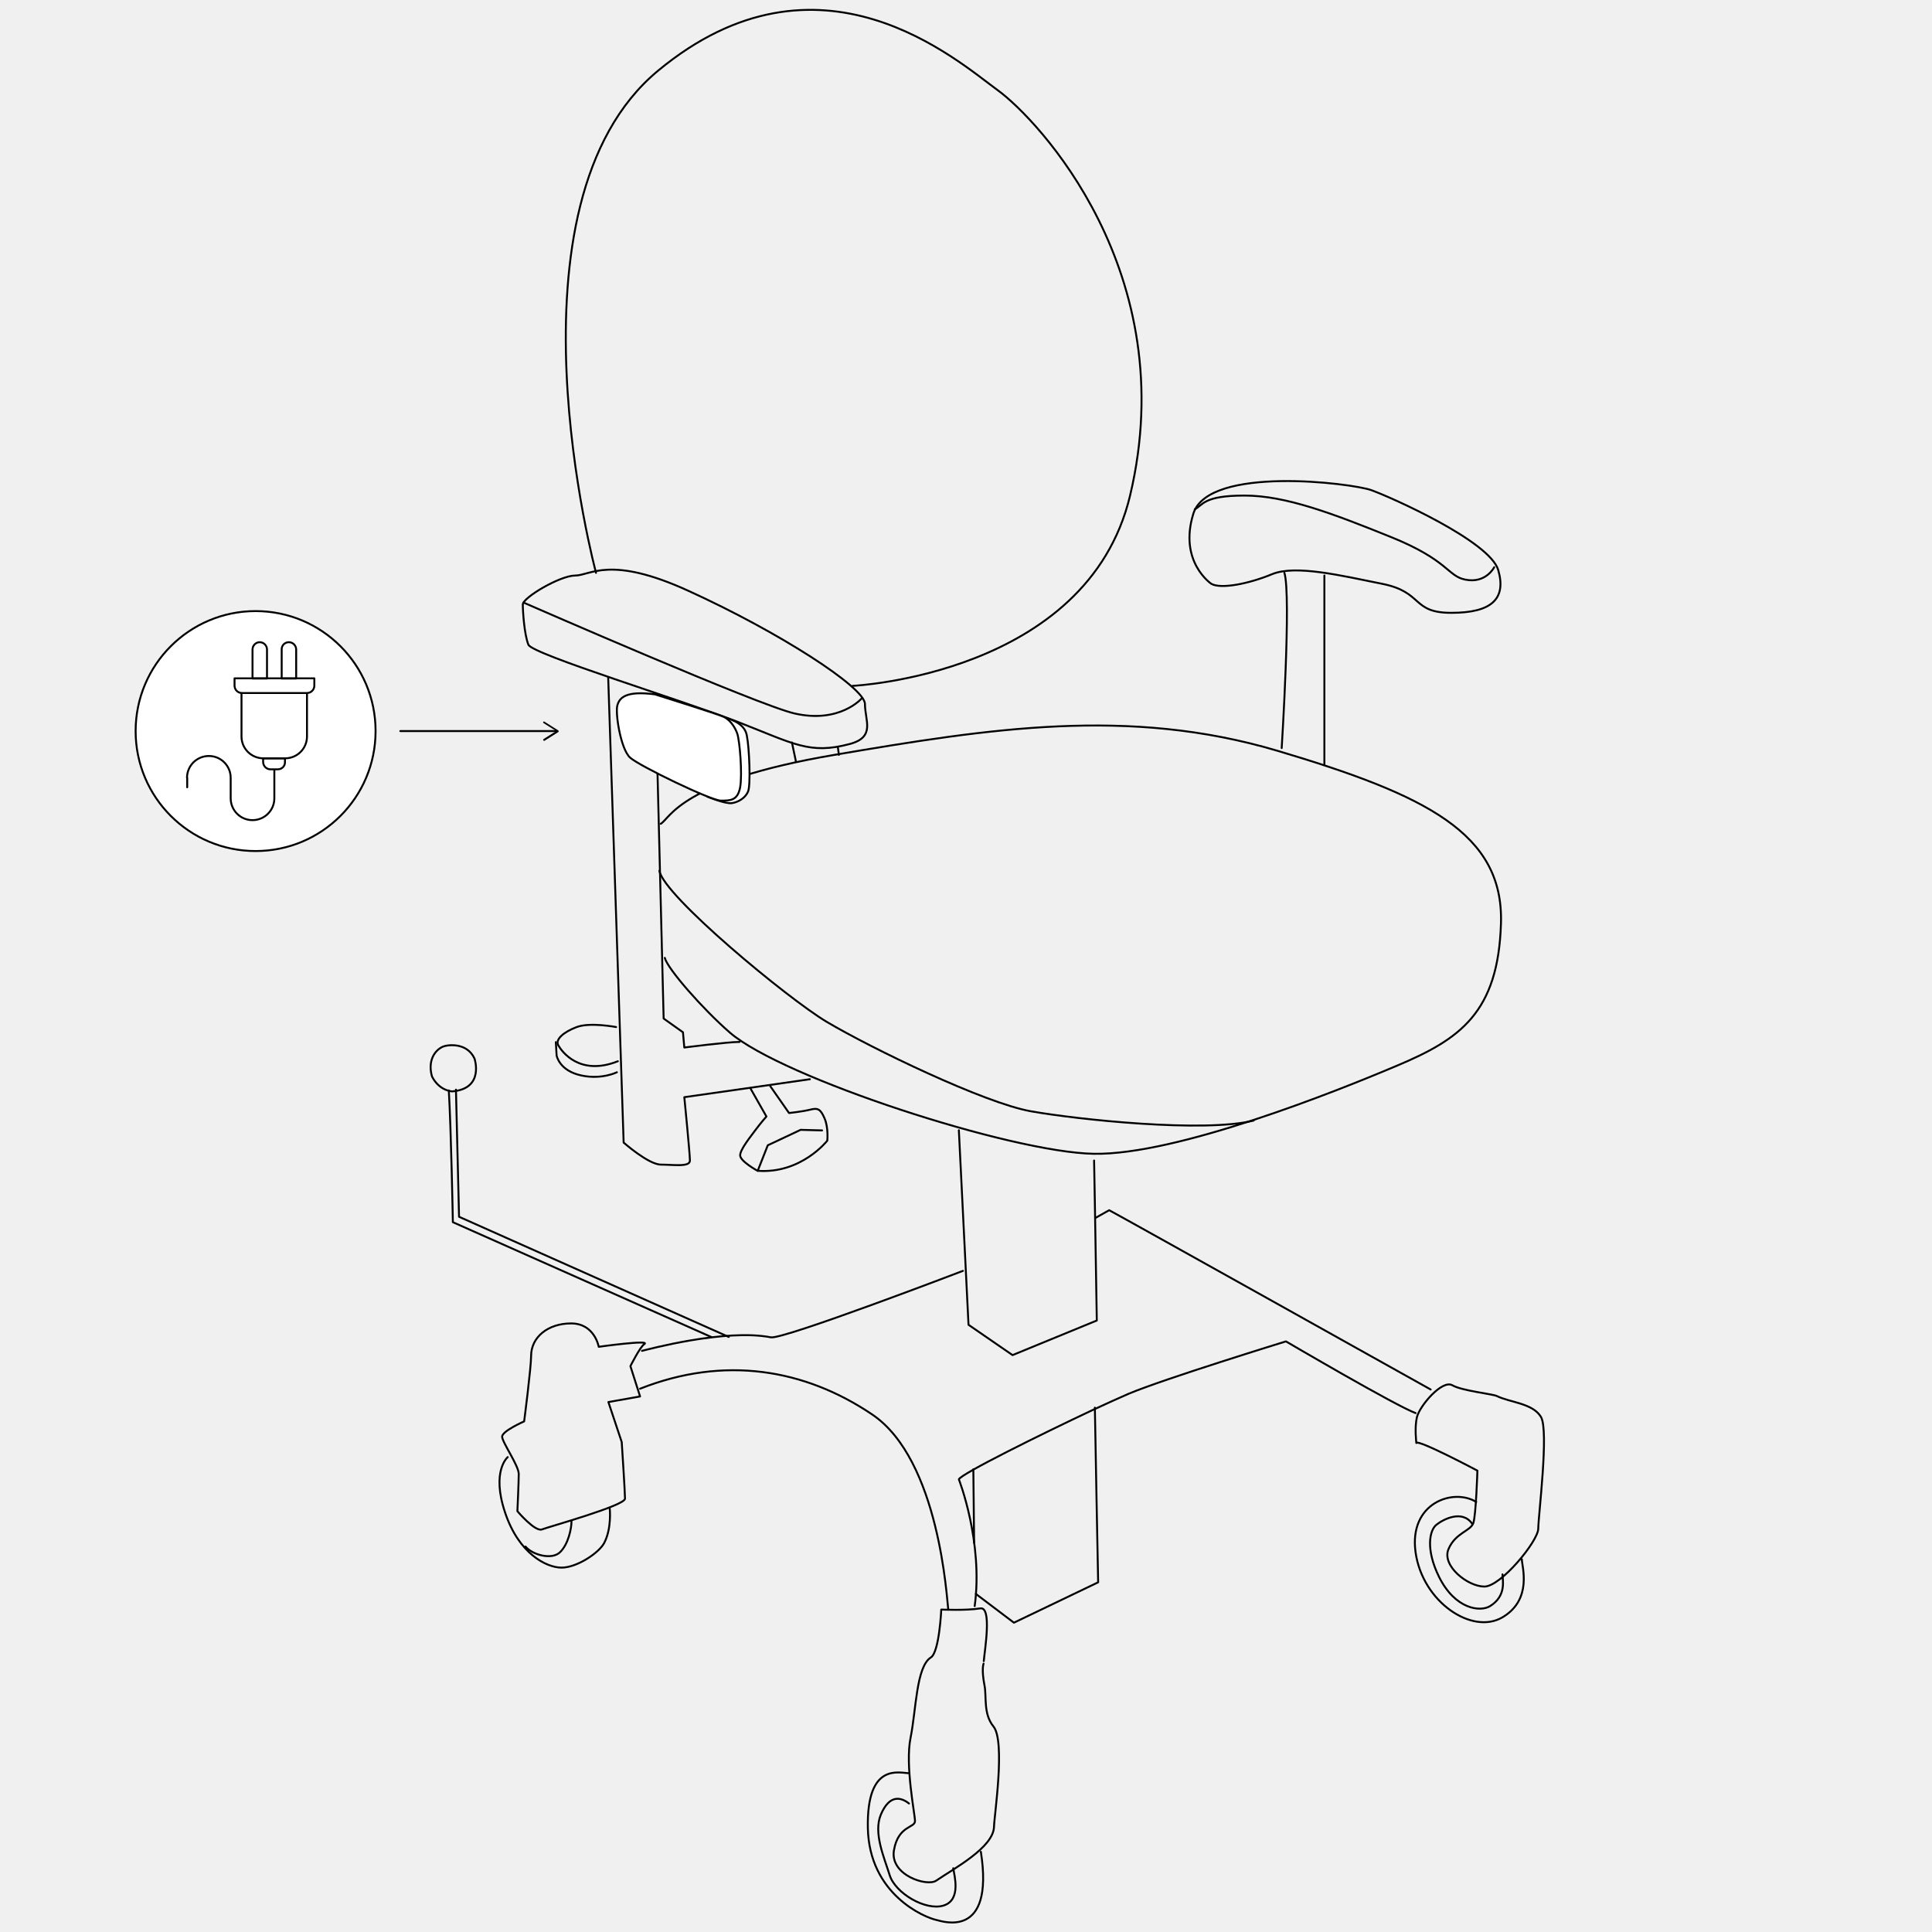
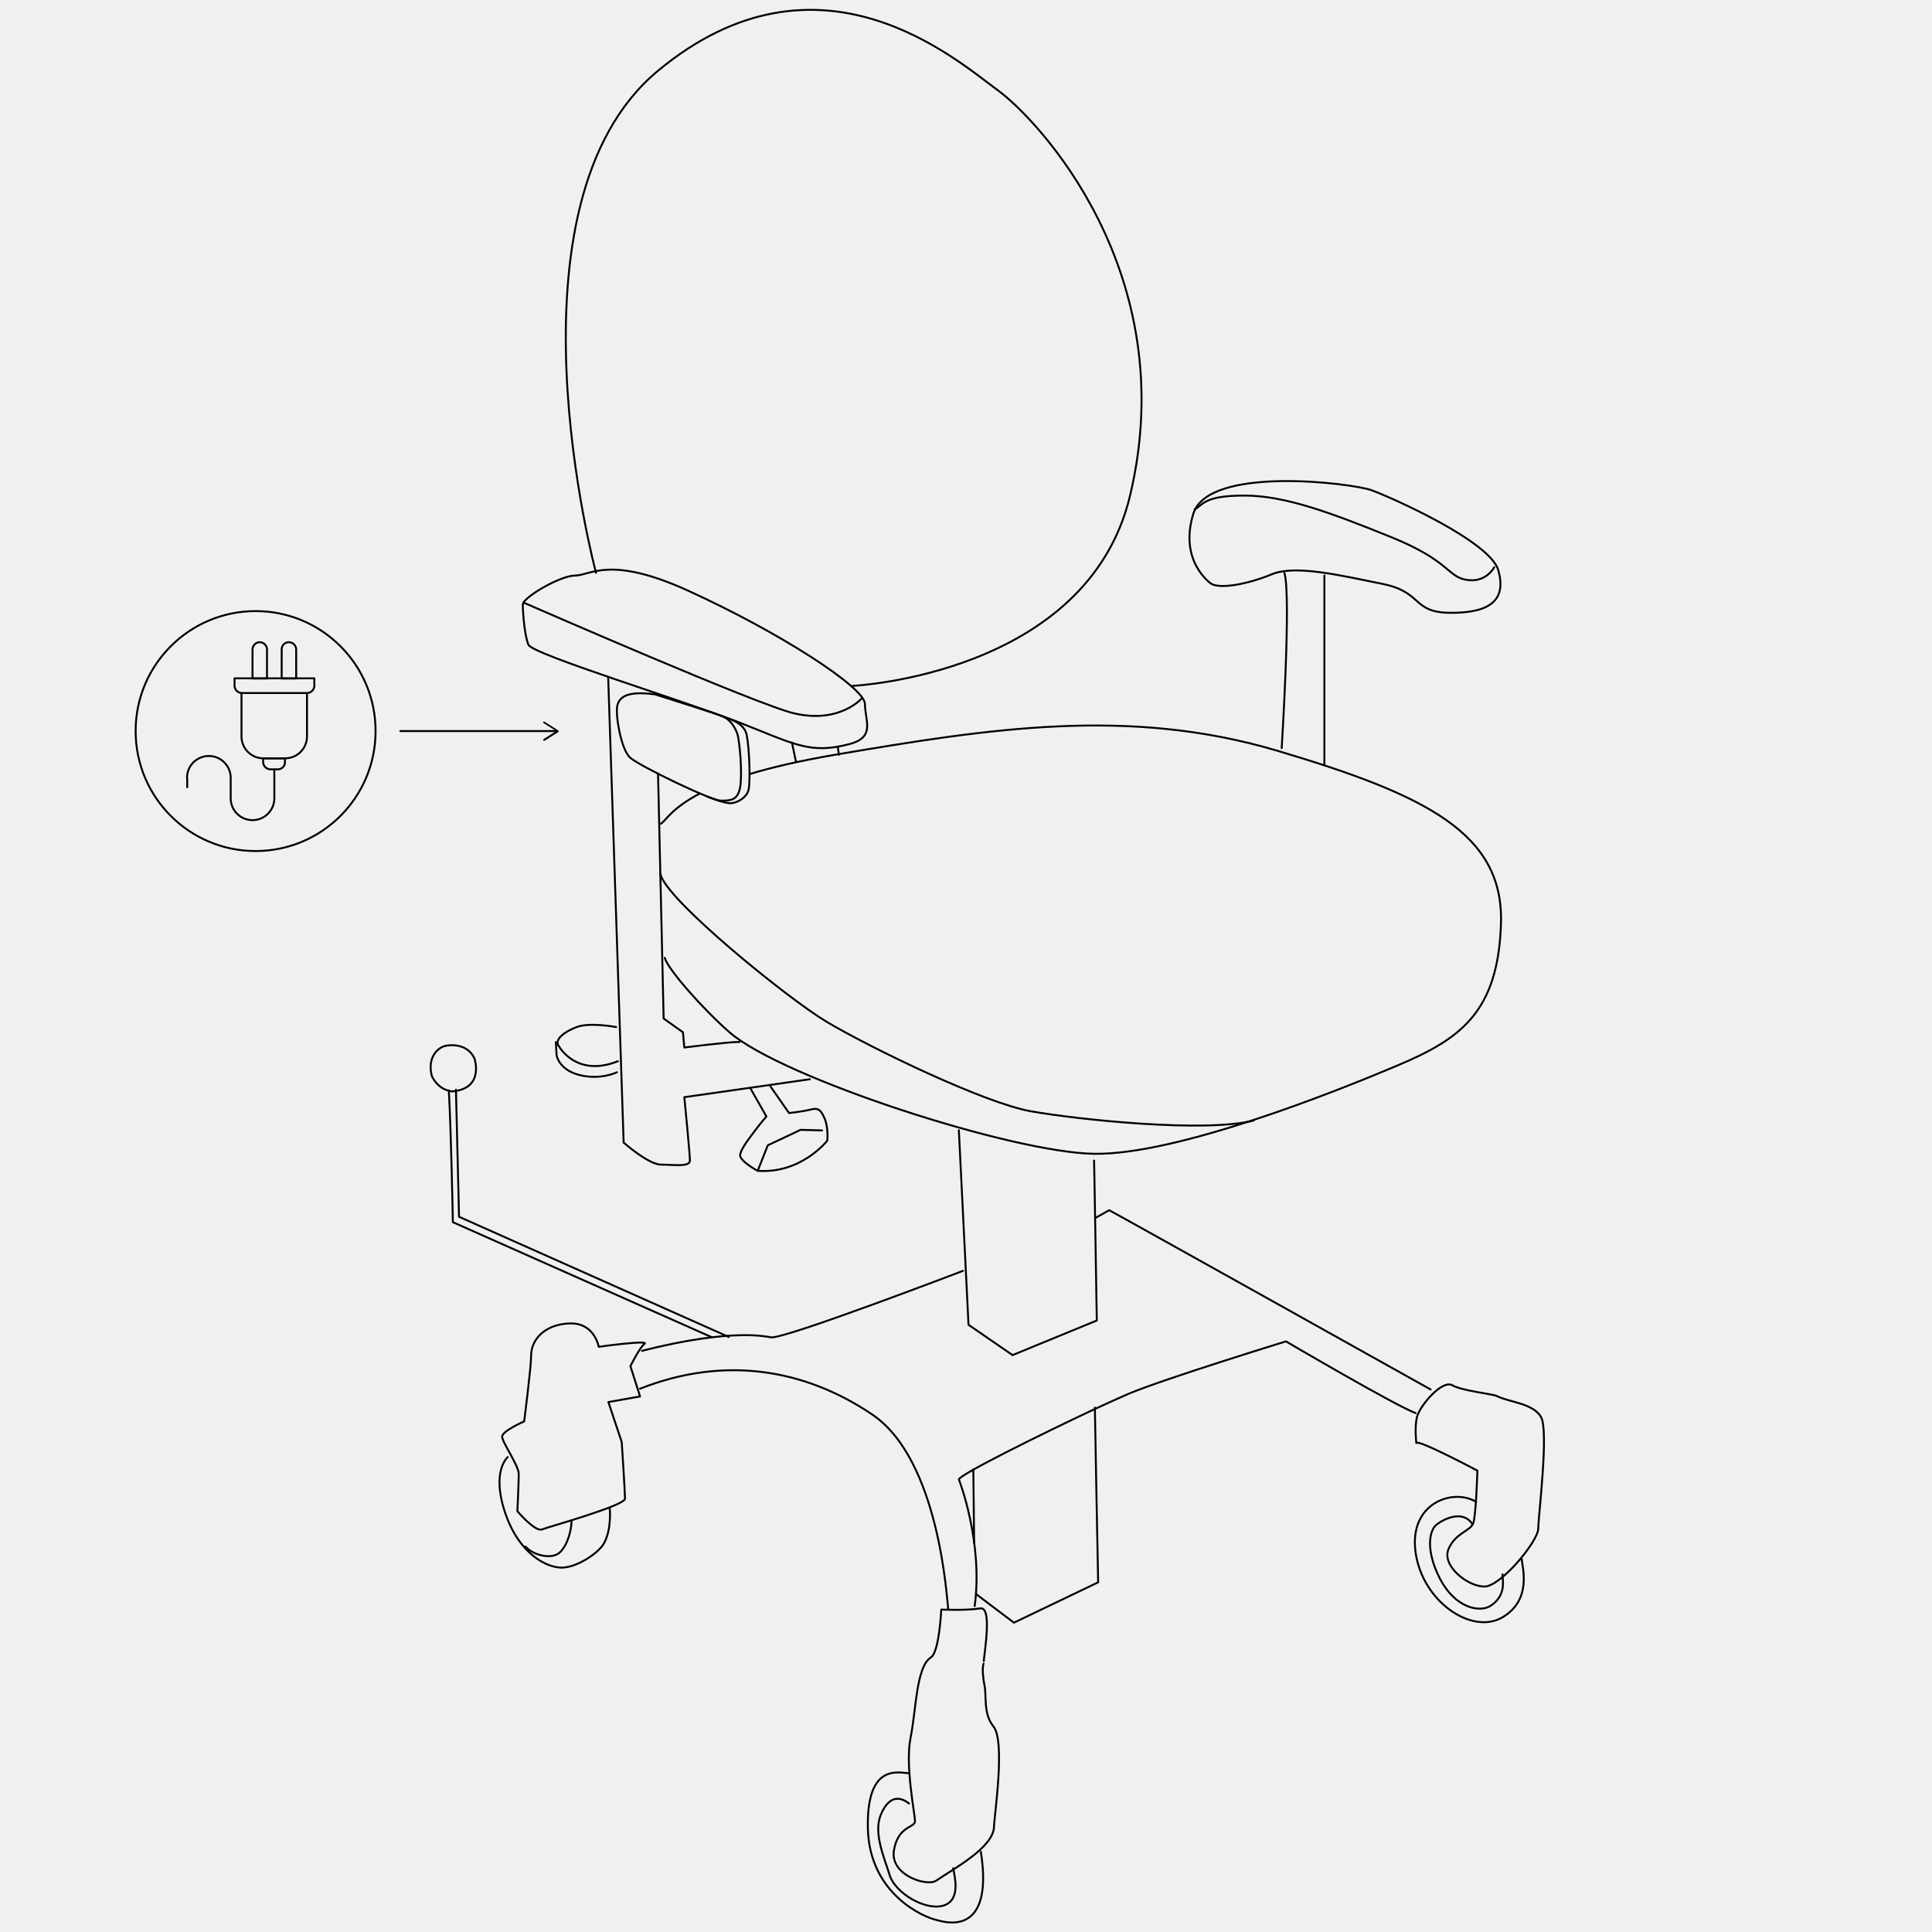
<svg xmlns="http://www.w3.org/2000/svg" version="1.1" id="trippelstoel-elektrisch-svg" x="0px" y="0px" width="1000px" height="1000px" viewBox="0 0 1000 1000" xml:space="preserve">
  <style>
-     #trippelstoel-elektrisch-svg .st0{fill:none;stroke:currentColor;stroke-linecap:round;stroke-linejoin:round;stroke-miterlimit:10;} #trippelstoel-elektrisch-svg .st1{fill:#FFFFFF;stroke:currentColor;stroke-linecap:round;stroke-linejoin:round;stroke-miterlimit:10;} #trippelstoel-elektrisch-svg .st2{fill:#FFFFFF;stroke:currentColor;stroke-linecap:round;stroke-linejoin:round;} #trippelstoel-elektrisch-svg .st3{fill:none;stroke:currentColor;stroke-linecap:round;stroke-linejoin:round;} #trippelstoel-elektrisch-svg .st4{fill:#FFFFFF;}
+     #trippelstoel-elektrisch-svg .st0{fill:none;stroke:currentColor;stroke-linecap:round;stroke-linejoin:round;stroke-miterlimit:10;} #trippelstoel-elektrisch-svg .st1{fill:none;stroke:currentColor;stroke-linecap:round;stroke-linejoin:round;}
  </style>
-   <path class="st0" d="M388.4,563.3l8.3,14.6c0,0-3.1,3.5-5.6,6.9s-8,10.1-8,13.2c0,3.1,9,8,9,8c22.6,1.7,36.1-15.6,36.1-15.6 s0.7-6.6-1.4-11.5s-3.5-5.6-7.6-4.5c-4.2,1-10.8,1.7-10.8,1.7l-9.7-13.9" />
-   <path class="st0" d="M425.5 585.1L414.4 584.8 397.4 592.8 392.2 606M318.9 531.6c0 0-13.5-2.6-20.4 0s-11.3 6.5-9.5 9.5c1.7 3 10.9 16.1 30.8 8.2" />
-   <path class="st0" d="M319.3 555c0 0-7.8 3.9-18.2 1.7-11.7-2.4-13-10.4-13-10.4l-.4-6.9M308.5 296.5c0 0-51.4-190.7 32.1-259.9s155-5 175.7 10c20.7 15 96.1 94.5 68.6 210C562.7 349.3 441.3 355 441.3 355M342 426.4c5-2.9 10-22.1 90-35.7s152.1-25 229.2-2.1 117.1 42.8 115.7 89.3c-1.4 46.4-21.4 60-53.6 73.6-32.1 13.6-114.3 46.4-157.1 45.7s-161.4-39.3-188.5-62.8c-13.8-12-32.1-32.8-33.6-38.6" />
-   <path class="st0" d="M341.3 450.7c2.1 12.9 66.6 66.3 86.6 78.2 22.9 13.6 81.5 42 105.7 46.3 24.3 4.3 89.6 11.2 115.3 4.8M787.7 807.1c0 3.6 5.7 20.7-10 30s-41.4-7.9-45-33.6c-3.6-25.7 19.6-33.4 31.4-26.1" />
-   <path class="st0" d="M777.7,814.9c0,2.9,2.2,11-6.4,16.4c-5.2,3.2-18.1,1.6-26.4-15c-7.1-14.3-5-24.3-1.4-27.1 c3.6-2.9,13.4-7.9,18.5-0.5" />
-   <path class="st0" d="M733.1 746.9c0 0-1-8 .3-13.4 1.4-5.8 13-19.5 18.3-16.5 5 2.9 20.9 4.5 23.1 5.6 6.7 3.3 18.6 3.7 22.8 10.8s-1.4 51.4-1.4 57.8c0 6.4-19.3 30-27.9 30s-22.1-10.7-18.6-19.3c3.6-8.6 11.4-9.3 12.9-13.6 1.4-4.3 2.1-27.1 2.1-27.1S733.8 744.8 733.1 746.9zM470.6 917.8c-5 0-22.1-5.9-21.4 28.4.7 34.3 29.3 46.3 35.6 47.6 2.7.6 30 10.4 22.9-35.3" />
-   <path class="st0" d="M493.4,967c0.5,3.6,4.3,16.4-5,19.3c-9.3,2.9-25-6.4-27.9-15.7s-8.5-21.8-4.6-31.3c4.7-11.2,11-8.7,14.6-5.8" />
-   <path class="st0" d="M509.1 861.1c0 0-1.2 2.7.5 11.4 1.1 5.7-.7 14.6 4.6 21.1 6.3 7.7.4 46.2.3 51.9-.3 10.8-20.7 21.6-29.9 27.9-4.7 3.3-24.1-2.8-21.9-15.7s10.9-11.5 10.9-15.1-5.2-28.8-2.3-43.1 2.9-36.8 10.5-41.6c4.4-2.7 5.4-24.8 5.4-24.8s12.7.6 20.2-.6c6.1-1 2.3 21.4 1.8 27.3M262.8 754.2c0 0-8.6 7.1-1.4 28.6 7.1 21.4 21.4 28.6 29.3 28.6s19.5-7.7 22.1-12.9c3.9-7.6 2.8-17.7 2.8-17.7" />
-   <path class="st0" d="M295.8 787.5c0 3.6-1.6 11.7-5.9 15.9s-14.3 1.4-17.9-2.9M333.5 695.7c3.6-2.4-23.6 1.4-23.6 1.4s-2.1-12.1-14.3-12.1c-12.1 0-20.7 7.2-20.7 16.8 0 6.1-3.6 33.9-3.6 33.9s-11.4 5-11.4 7.9 8.6 15 8.6 19.3-.7 19.3-.7 19.3 9.2 10.9 12.8 9.4c3.6-1.4 42.9-12.3 42.9-15.9s-1.7-29.3-1.7-29.3l-6.9-20.7 16.4-2.9-5-15.7C326.3 707.1 331.3 697.1 333.5 695.7zM566.7 728.6c0 3.6 1.7 90.4 1.7 90.4l-43.6 20.9L505.1 825M503.8 760.5L504.2 798.5M496.3 585L501.3 685.7 524.1 701.4 567.7 683.5 566.7 622.9 566.3 600.7M740.5 719.2c0 0-163.5-91.4-166.4-92.8l-7.1 4" />
-   <path class="st0" d="M732.7 731.4c-10-3.6-67.1-37.1-67.1-37.1s-62.8 19.3-81.4 27.1c-4.2 1.8-10.8 4.8-18.6 8.4-27 12.7-68.2 33.1-69.3 35.9 0 0 12.7 32.4 8.2 65.6M490.8 833c-.7-5-4.5-77.4-39.4-100.9-35-23.6-76.6-30.5-120.1-13.3M332.3 699.2c2.9-.7 43.1-11.6 66.7-7 6.4 1.2 99.4-34.4 99.4-34.4M627 302.2c0 0-17.1-11.4-9.3-36.4 7.9-25 82.1-15.7 92.1-12.1 10 3.6 61.4 26.4 65.7 41.4s-3.6 22.1-24.3 22.1-14.3-10.7-35.7-15-45-10-57.1-5C646.3 302.2 632 305 627 302.2z" />
-   <path class="st0" d="M773.4 293.6c0 0-4.3 8.6-15 6.4-9.2-1.8-8.6-10-38.6-22.1s-54.3-21.4-75.7-21.4-21.4 5-25.7 7.1M270.6 312.9c0-3.6 19.3-15 27.1-15 7.9 0 17.9-10.7 58.6 7.9 46.8 21.3 91.4 50 91.4 58.6s5.6 17.1-7.9 20.7c-20.7 5.5-28.6 0-57.8-11.4s-106.4-35-108.5-40C271.4 328.6 270.6 316.5 270.6 312.9z" />
-   <path class="st0" d="M445.9 361.6c0 0-11.3 13-34.6 7.7-18.9-4.3-136.8-55.9-140.3-57.4M314.8 350.7l8 240.7c0 0 12.9 11.4 19.3 11.4s15 1.4 15-2.1-2.9-32.8-2.9-32.8l65-9.3" />
-   <path class="st0" d="M382.8 539.3c-6.4 0-28.6 2.9-28.6 2.9l-.7-7.9-10-7.1L339.3 359M685.5 297.9c0 5.7 0 97.8 0 97.8M664.8 296.5c3.6 11.4-1.4 90.7-1.4 90.7M409.9 384.3L412 394.3M433.7 386.9L434.2 390.7M232.3 564.4c1.2 20.1 2.1 68.2 2.1 68.2l133.9 59.5" />
-   <path class="st0" d="M245.6,547.9c-4-8.7-14.4-7.1-16.5-6.1c-4.5,2.1-7.7,7.7-5.5,15.4c3.9,7.6,10.5,7.7,10.5,7.7 C250.9,563.5,245.6,547.9,245.6,547.9z" />
-   <path class="st0" d="M377.2,692l-139.6-62.2L236,564" />
-   <g>
-     <path class="st1" d="M375,371.3c0.9,0.5,10.1,2.2,11.5,9.1s2.1,26,0.7,29.3s-5,5.5-8.4,6s-12.8-3.4-12.8-3.4" />
-     <path class="st1" d="M339,359.4c0,0,32.6,10.2,35.5,11.6c0.6,0.3,1.2,0.6,1.7,1c2.4,1.8,4.3,4.6,5.4,7.7c1.3,3.8,2.7,20.9,1.5,27.8 c-1.3,6.9-5,6.9-10,6.9c-5,0-41.9-17.8-46.9-22.2c-5-4.4-7.9-23.6-6.6-27.3C320.7,361.1,324.1,357.4,339,359.4z" />
-     <circle class="st2" cx="132.3" cy="378.4" r="62.1" />
-     <path class="st3" d="M158.9 358.7v22.5c0 6.2-5 11.3-11.3 11.3h-11.3c-6.2 0-11.3-5-11.3-11.3v-22.5M155.1 358.7h3.8c2.1 0 3.8-1.7 3.8-3.8v-3.8h-41.3v3.8c0 2.1 1.7 3.8 3.8 3.8h7.5H155.1z" />
-     <path class="st3" d="M134.4 332.4L134.4 332.4c2.1 0 3.8 1.7 3.8 3.8v15l0 0h-7.5l0 0v-15C130.7 334.1 132.4 332.4 134.4 332.4zM149.5 332.4L149.5 332.4c2.1 0 3.8 1.7 3.8 3.8v15l0 0h-7.5l0 0v-15C145.7 334.1 147.4 332.4 149.5 332.4zM143.8 398.2h-3.8c-2.1 0-3.8-1.7-3.8-3.8v-1.9h11.3v1.9C147.6 396.5 145.9 398.2 143.8 398.2zM142 398.2L142 413.2M119.4 413.2c0 6.2 5 11.3 11.3 11.3 6.2 0 11.3-5 11.3-11.3M119.4 402.6c0-6.2-5-11.3-11.3-11.3-6.2 0-11.3 5-11.3 11.3M119.4 413.2L119.4 402.6M96.9 407.5L96.9 402.6" />
-     <g>
-       <path class="st3" d="M288.1 378.4L207.2 378.4" />
-       <path d="M281.2,373.6c-0.1,0.2-0.1,0.5,0.2,0.7l6.5,4.1l-6.5,4.1c-0.2,0.1-0.3,0.5-0.2,0.7s0.5,0.3,0.7,0.2l7.1-4.5 c0.1-0.1,0.2-0.3,0.2-0.4s-0.1-0.3-0.2-0.4l-7.1-4.5c-0.1-0.1-0.2-0.1-0.3-0.1C281.5,373.4,281.3,373.5,281.2,373.6z" />
+   <g id="Laag_8">
+     <path class="st0" d="M388.4,563.3l8.3,14.6c0,0-3.1,3.5-5.6,6.9s-8,10.1-8,13.2c0,3.1,9,8,9,8c22.6,1.7,36.1-15.6,36.1-15.6 s0.7-6.6-1.4-11.5s-3.5-5.6-7.6-4.5c-4.2,1-10.8,1.7-10.8,1.7l-9.7-13.9" />
+     <path class="st0" d="M425.5 585.1L414.4 584.8 397.4 592.8 392.2 606M318.9 531.6c0 0-13.5-2.6-20.4 0s-11.3 6.5-9.5 9.5c1.7 3 10.9 16.1 30.8 8.2" />
+     <path class="st0" d="M319.3 555c0 0-7.8 3.9-18.2 1.7-11.7-2.4-13-10.4-13-10.4l-.4-6.9M308.5 296.5c0 0-51.4-190.7 32.1-259.9s155-5 175.7 10c20.7 15 96.1 94.5 68.6 210C562.7 349.3 441.3 355 441.3 355M388.5 400.5c11.3-3.4 25.5-6.7 43.5-9.8 80-13.6 152.1-25 229.2-2.1s117.1 42.8 115.7 89.3c-1.4 46.4-21.4 60-53.6 73.6-32.1 13.6-114.3 46.4-157.1 45.7s-161.4-39.3-188.5-62.8c-13.8-12-32.1-32.8-33.6-38.6M342 426.4c2.7-1.6 5.4-7.9 20.1-15.6" />
+     <path class="st0" d="M341.8 452.2c2.1 12.9 66.1 64.8 86.1 76.7 22.9 13.6 81.5 42 105.7 46.3 24.3 4.3 89.6 11.2 115.3 4.8M787.7 807.1c0 3.6 5.7 20.7-10 30s-41.4-7.9-45-33.6c-3.6-25.7 19.6-33.4 31.4-26.1" />
+     <path class="st0" d="M777.7,814.9c0,2.9,2.2,11-6.4,16.4c-5.2,3.2-18.1,1.6-26.4-15c-7.1-14.3-5-24.3-1.4-27.1 c3.6-2.9,13.4-7.9,18.5-0.5" />
+     <path class="st0" d="M733.1 746.9c0 0-1-8 .3-13.4 1.4-5.8 13-19.5 18.3-16.5 5 2.9 20.9 4.5 23.1 5.6 6.7 3.3 18.6 3.7 22.8 10.8s-1.4 51.4-1.4 57.8c0 6.4-19.3 30-27.9 30s-22.1-10.7-18.6-19.3c3.6-8.6 11.4-9.3 12.9-13.6 1.4-4.3 2.1-27.1 2.1-27.1S733.8 744.8 733.1 746.9zM470.6 917.8c-5 0-22.1-5.9-21.4 28.4.7 34.3 29.3 46.3 35.6 47.6 2.7.6 30 10.4 22.9-35.3" />
+     <path class="st0" d="M493.4,967c0.5,3.6,4.3,16.4-5,19.3c-9.3,2.9-25-6.4-27.9-15.7s-8.5-21.8-4.6-31.3c4.7-11.2,11-8.7,14.6-5.8" />
+     <path class="st0" d="M509.1 861.1c0 0-1.2 2.7.5 11.4 1.1 5.7-.7 14.6 4.6 21.1 6.3 7.7.4 46.2.3 51.9-.3 10.8-20.7 21.6-29.9 27.9-4.7 3.3-24.1-2.8-21.9-15.7s10.9-11.5 10.9-15.1-5.2-28.8-2.3-43.1 2.9-36.8 10.5-41.6c4.4-2.7 5.4-24.8 5.4-24.8s12.7.6 20.2-.6c6.1-1 2.3 21.4 1.8 27.3M262.8 754.2c0 0-8.6 7.1-1.4 28.6 7.1 21.4 21.4 28.6 29.3 28.6s19.5-7.7 22.1-12.9c3.9-7.6 2.8-17.7 2.8-17.7" />
+     <path class="st0" d="M295.8 787.5c0 3.6-1.6 11.7-5.9 15.9s-14.3 1.4-17.9-2.9M333.5 695.7c3.6-2.4-23.6 1.4-23.6 1.4s-2.1-12.1-14.3-12.1c-12.1 0-20.7 7.2-20.7 16.8 0 6.1-3.6 33.9-3.6 33.9s-11.4 5-11.4 7.9 8.6 15 8.6 19.3-.7 19.3-.7 19.3 9.2 10.9 12.8 9.4c3.6-1.4 42.9-12.3 42.9-15.9s-1.7-29.3-1.7-29.3l-6.9-20.7 16.4-2.9-5-15.7C326.3 707.1 331.3 697.1 333.5 695.7zM566.7 728.6c0 3.6 1.7 90.4 1.7 90.4l-43.6 20.9L505.1 825M503.8 760.5L504.2 798.5M496.3 585L501.3 685.7 524.1 701.4 567.7 683.5 566.7 622.9 566.3 600.7M740.5 719.2c0 0-163.5-91.4-166.4-92.8l-7.1 4" />
+     <path class="st0" d="M732.7 731.4c-10-3.6-67.1-37.1-67.1-37.1s-62.8 19.3-81.4 27.1c-4.2 1.8-10.8 4.8-18.6 8.4-27 12.7-68.2 33.1-69.3 35.9 0 0 12.7 32.4 8.2 65.6M490.8 833c-.7-5-4.5-77.4-39.4-100.9-35-23.6-76.6-30.5-120.1-13.3M332.3 699.2c2.9-.7 43.1-11.6 66.7-7 6.4 1.2 99.4-34.4 99.4-34.4M627 302.2c0 0-17.1-11.4-9.3-36.4 7.9-25 82.1-15.7 92.1-12.1s61.4 26.4 65.7 41.4-3.6 22.1-24.3 22.1-14.3-10.7-35.7-15-45-10-57.1-5C646.3 302.2 632 305 627 302.2z" />
+     <path class="st0" d="M773.4 293.6c0 0-4.3 8.6-15 6.4-9.2-1.8-8.6-10-38.6-22.1s-54.3-21.4-75.7-21.4-21.4 5-25.7 7.1M270.6 312.9c0-3.6 19.3-15 27.1-15 7.9 0 17.9-10.7 58.6 7.9 46.8 21.3 91.4 50 91.4 58.6s5.6 17.1-7.9 20.7c-20.7 5.5-28.6 0-57.8-11.4s-106.4-35-108.5-40C271.4 328.6 270.6 316.5 270.6 312.9z" />
+     <path class="st0" d="M445.9 361.6c0 0-11.3 13-34.6 7.7-18.9-4.3-136.8-55.9-140.3-57.4M314.8 350.7l8 240.7c0 0 12.9 11.4 19.3 11.4s15 1.4 15-2.1-2.9-32.8-2.9-32.8l65-9.3" />
+     <path class="st0" d="M382.8 539.3c-6.4 0-28.6 2.9-28.6 2.9l-.7-7.9-10-7.1-2.9-126.8M685.5 297.9c0 5.7 0 97.8 0 97.8M664.8 296.5c3.6 11.4-1.4 90.7-1.4 90.7M409.9 384.3L412 394.3M433.7 386.9L434.2 390.7M232.3 564.4c1.2 20.1 2.1 68.2 2.1 68.2l133.9 59.5" />
+     <path class="st0" d="M245.6,547.9c-4-8.7-14.4-7.1-16.5-6.1c-4.5,2.1-7.7,7.7-5.5,15.4c3.9,7.6,10.5,7.7,10.5,7.7 C250.9,563.5,245.6,547.9,245.6,547.9z" />
+     <path class="st0" d="M377.2,692l-139.6-62.2L236,564" />
+   </g>
+   <path class="st0" d="M375,371.3c0.9,0.5,10.1,2.2,11.5,9.1s2.1,26,0.7,29.3s-5,5.5-8.4,6s-12.8-3.4-12.8-3.4" />
+   <path class="st0" d="M339,359.4c0,0,32.6,10.2,35.5,11.6c0.6,0.3,1.2,0.6,1.7,1c2.4,1.8,4.3,4.6,5.4,7.7c1.3,3.8,2.7,20.9,1.5,27.8 c-1.3,6.9-5,6.9-10,6.9s-41.9-17.8-46.9-22.2c-5-4.4-7.9-23.6-6.6-27.3C320.7,361.1,324.1,357.4,339,359.4z" />
+   <circle class="st1" cx="132.3" cy="378.4" r="62.1" />
+   <g id="katman_2">
+     <g id="icons">
+       <path class="st1" d="M158.9 358.7v22.5c0 6.2-5 11.3-11.3 11.3h-11.3c-6.2 0-11.3-5-11.3-11.3v-22.5M155.1 358.7h3.8c2.1 0 3.8-1.7 3.8-3.8v-3.8h-41.3v3.8c0 2.1 1.7 3.8 3.8 3.8h7.5H155.1z" />
+       <path class="st1" d="M134.4 332.4L134.4 332.4c2.1 0 3.8 1.7 3.8 3.8v15l0 0h-7.5l0 0v-15C130.7 334.1 132.4 332.4 134.4 332.4zM149.5 332.4L149.5 332.4c2.1 0 3.8 1.7 3.8 3.8v15l0 0h-7.5l0 0v-15C145.7 334.1 147.4 332.4 149.5 332.4zM143.8 398.2H140c-2.1 0-3.8-1.7-3.8-3.8v-1.9h11.3v1.9C147.6 396.5 145.9 398.2 143.8 398.2zM142 398.2L142 413.2M119.4 413.2c0 6.2 5 11.3 11.3 11.3 6.2 0 11.3-5 11.3-11.3M119.4 402.6c0-6.2-5-11.3-11.3-11.3-6.2 0-11.3 5-11.3 11.3M119.4 413.2L119.4 402.6M96.9 407.5L96.9 402.6" />
    </g>
  </g>
+   <g>
+     <path class="st1" d="M288.1 378.4L207.2 378.4" />
+     <path d="M281.2,373.6c-0.1,0.2-0.1,0.5,0.2,0.7l6.5,4.1l-6.5,4.1c-0.2,0.1-0.3,0.5-0.2,0.7s0.5,0.3,0.7,0.2l7.1-4.5 c0.1-0.1,0.2-0.3,0.2-0.4s-0.1-0.3-0.2-0.4l-7.1-4.5c-0.1-0.1-0.2-0.1-0.3-0.1C281.5,373.4,281.3,373.5,281.2,373.6z" />
+   </g>
</svg>
